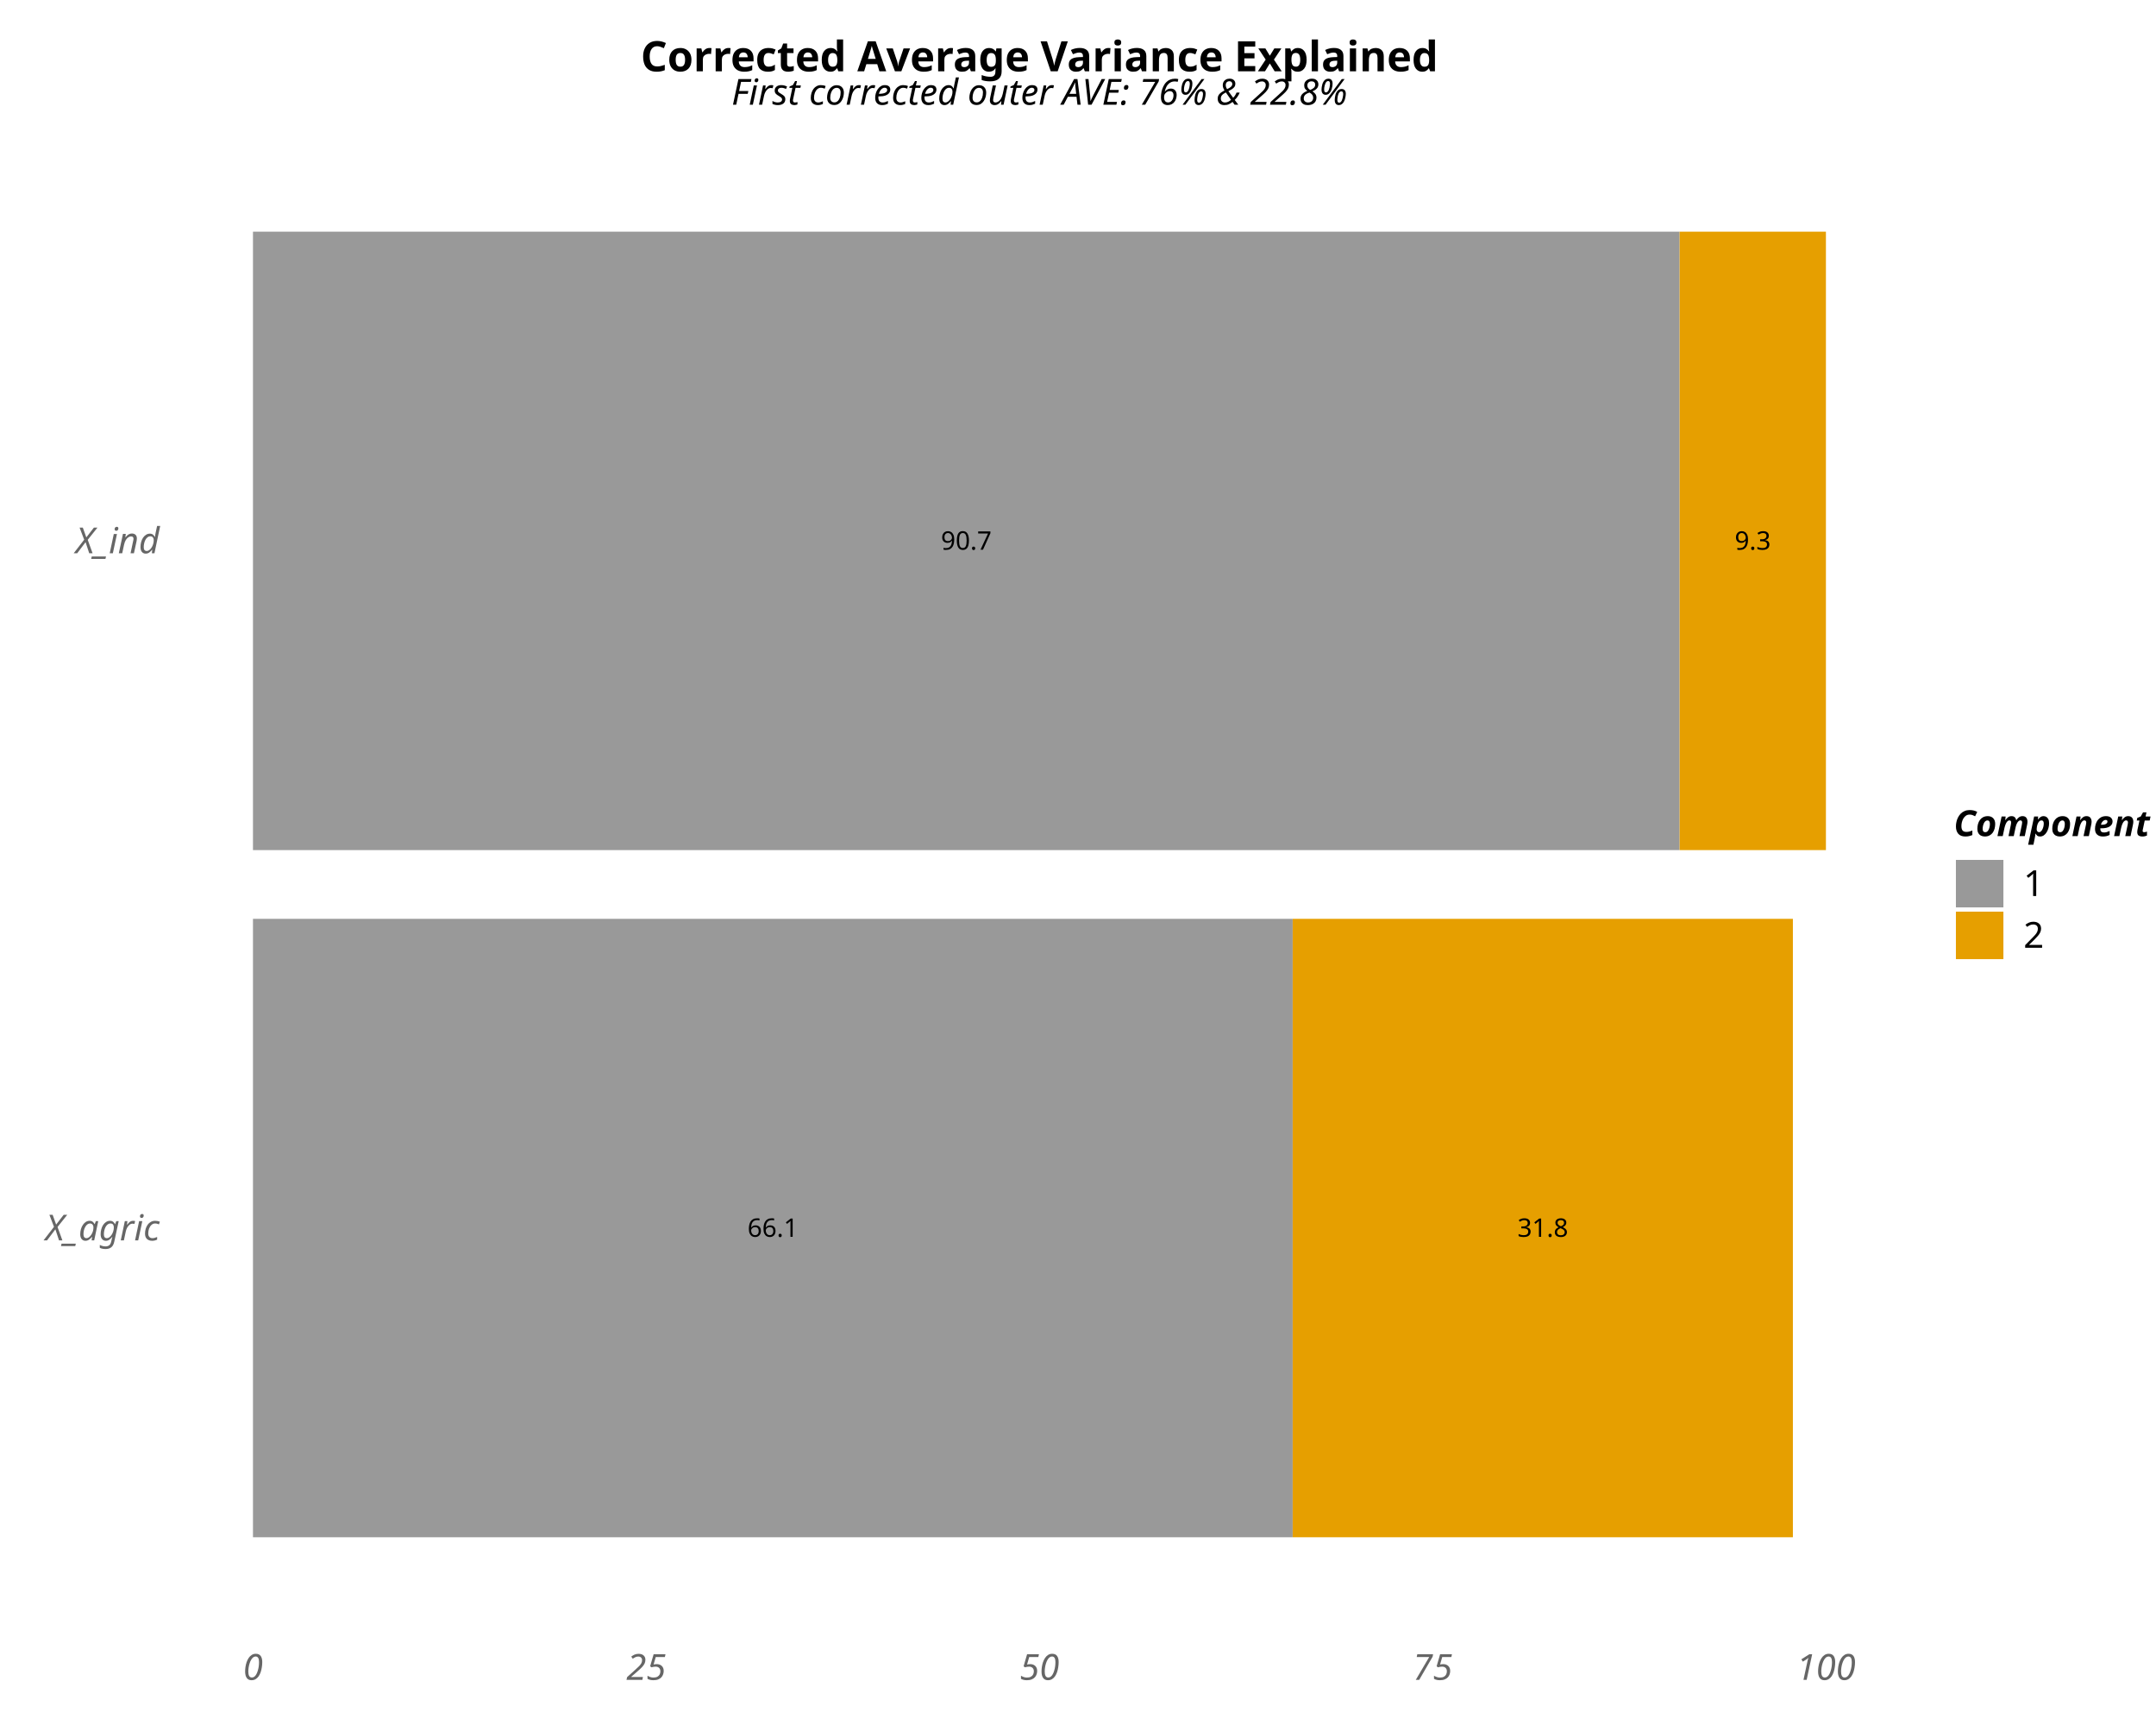
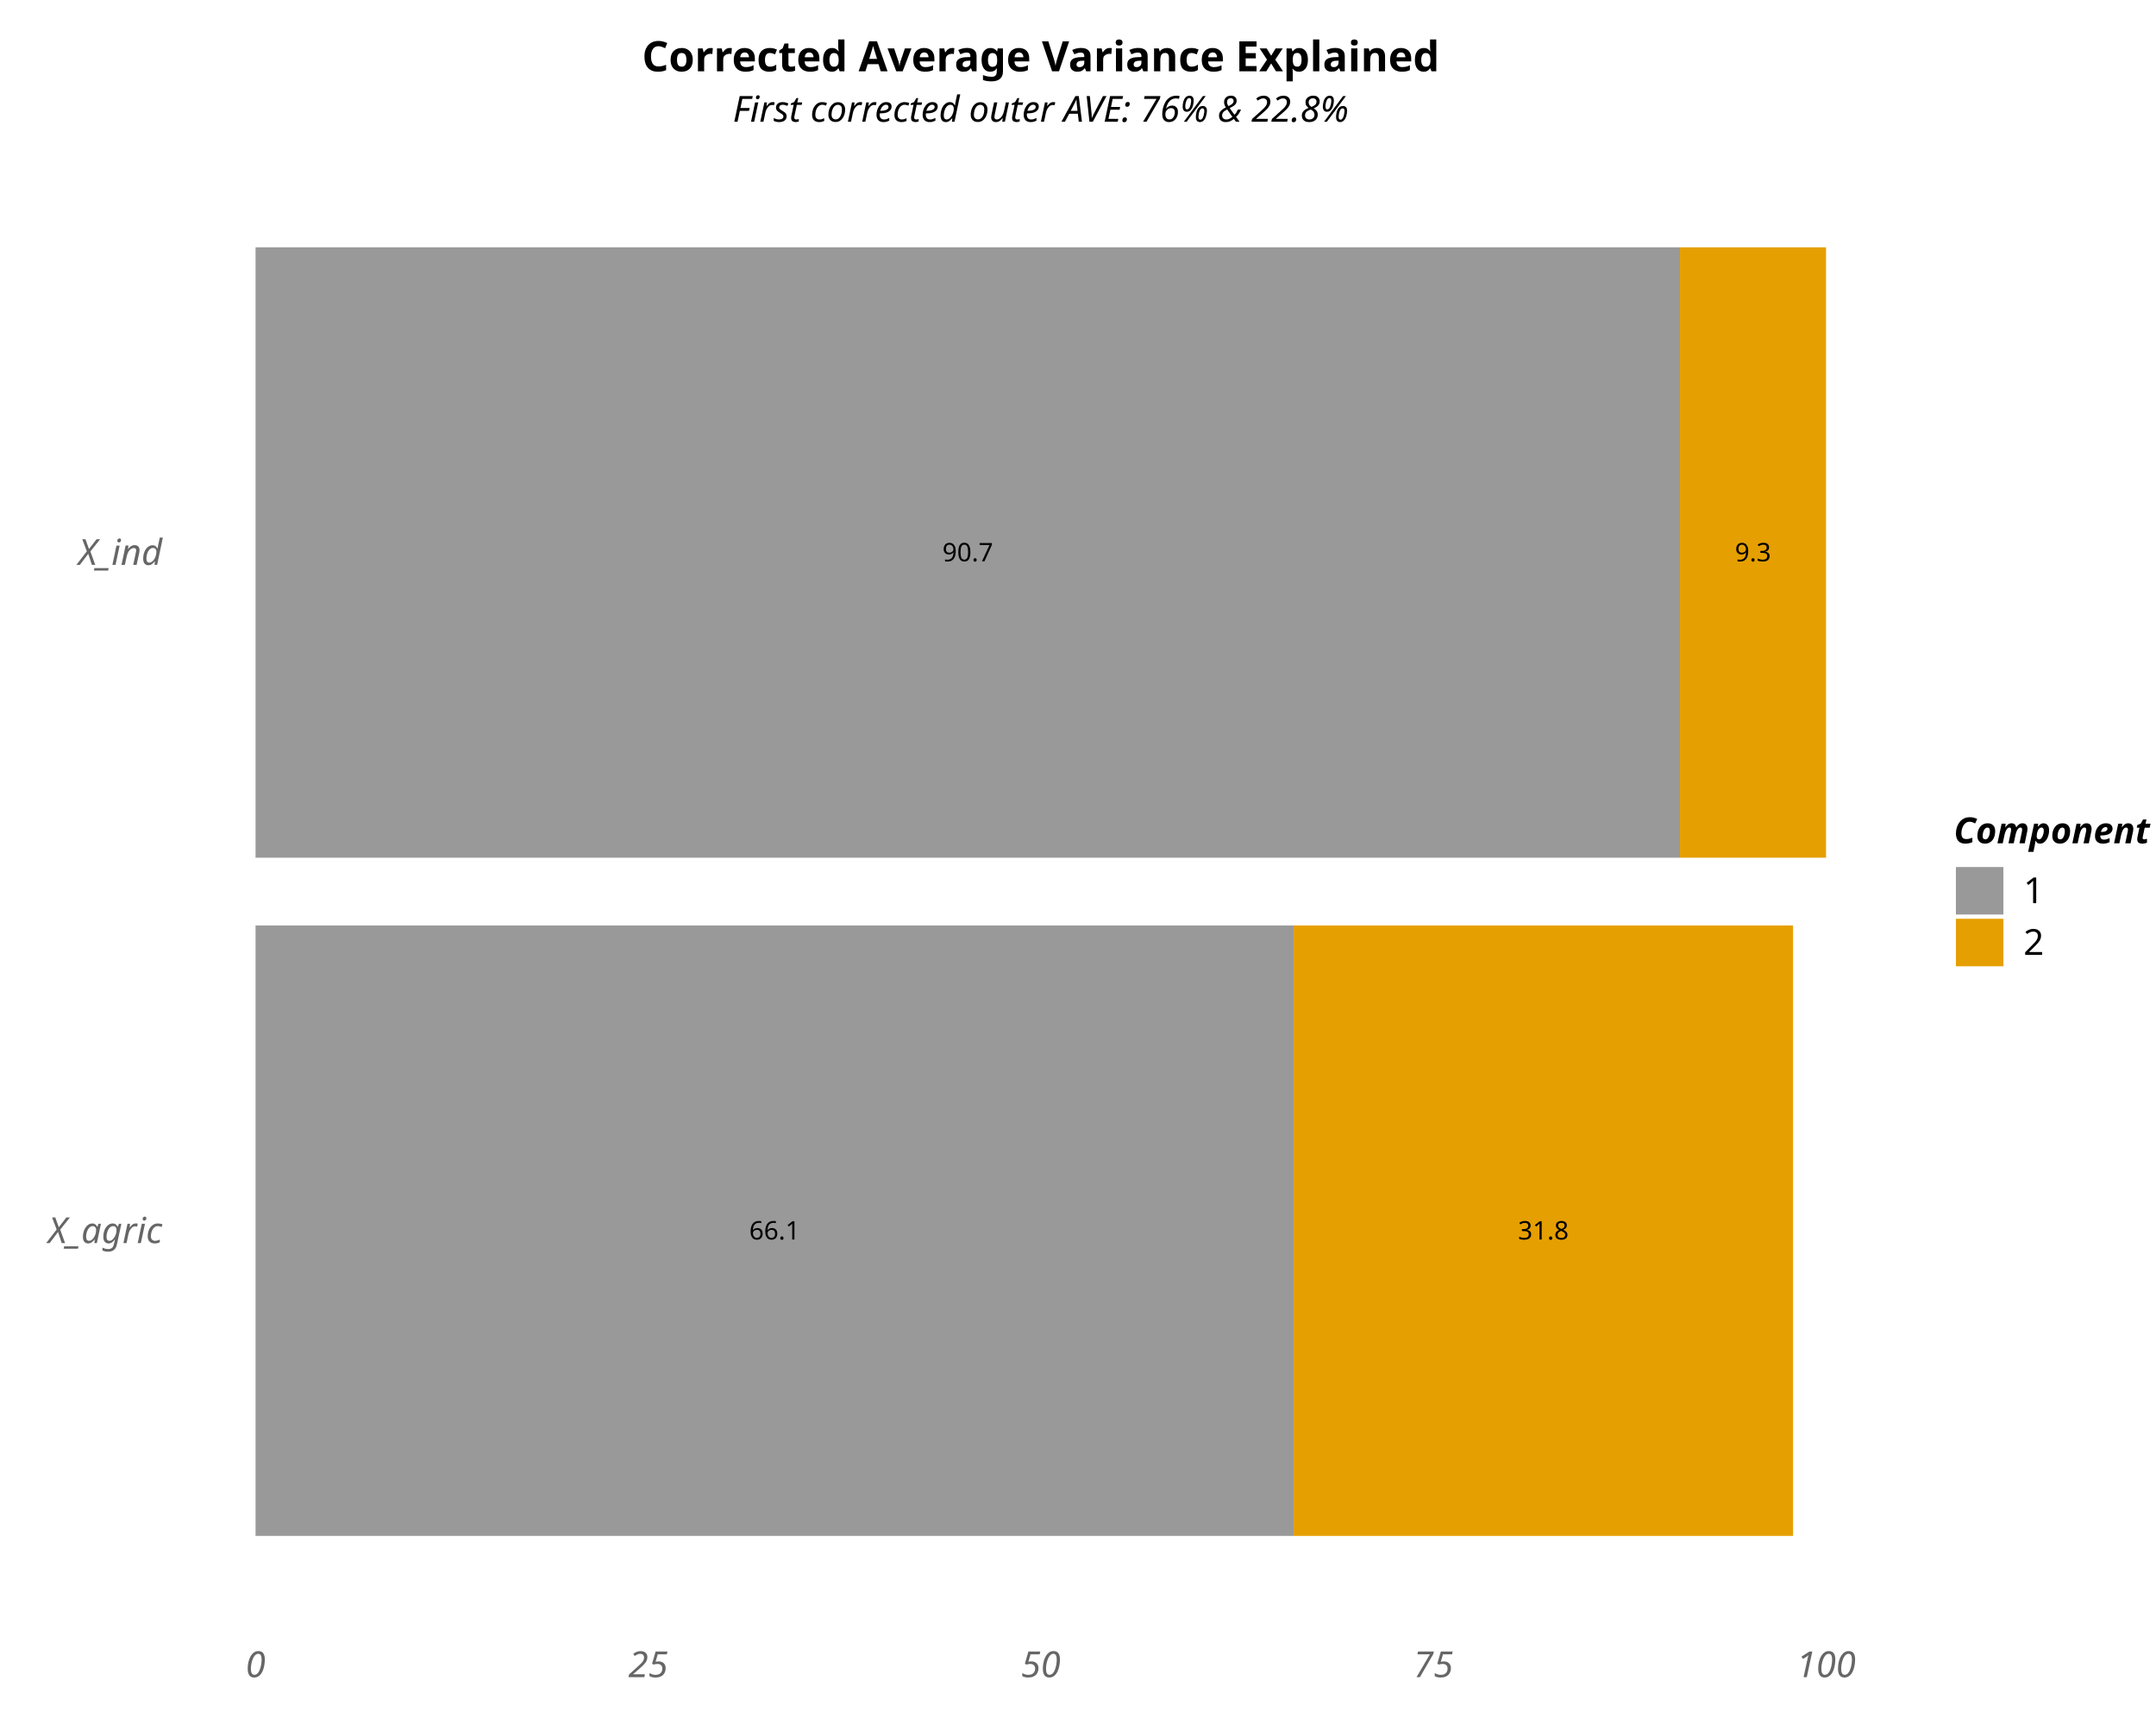
<svg xmlns="http://www.w3.org/2000/svg" class="svglite" data-engine-version="2.0" width="720.00pt" height="576.00pt" viewBox="0 0 720.00 576.00">
  <defs>
    <style type="text/css">
    .svglite line, .svglite polyline, .svglite polygon, .svglite path, .svglite rect, .svglite circle {
      fill: none;
      stroke: #000000;
      stroke-linecap: round;
      stroke-linejoin: round;
      stroke-miterlimit: 10.00;
    }
  </style>
  </defs>
  <rect width="100%" height="100%" style="stroke: none; fill: #FFFFFF;" />
  <defs>
    <clipPath id="cpMC4wMHw3MjAuMDB8MC4wMHw1NzYuMDA=">
      <rect x="0.00" y="0.00" width="720.00" height="576.00" />
    </clipPath>
  </defs>
  <g clip-path="url(#cpMC4wMHw3MjAuMDB8MC4wMHw1NzYuMDA=)">
    <rect x="0.00" y="0.00" width="720.00" height="576.00" style="stroke-width: 1.07; stroke: #FFFFFF; fill: #FFFFFF;" />
  </g>
  <defs>
-     <clipPath id="cpNTguMjJ8NjM2LjAzfDQyLjk0fDU0Ny43Mw==">
-       <rect x="58.22" y="42.94" width="577.81" height="504.78" />
+     <clipPath id="cpNTkuMTJ8NjM2LjAzfDQ4LjYxfDU0Ni44Mw==">
+       <rect x="59.12" y="48.61" width="576.92" height="498.22" />
    </clipPath>
  </defs>
-   <g clip-path="url(#cpNTguMjJ8NjM2LjAzfDQyLjk0fDU0Ny43Mw==)">
-     <rect x="58.22" y="42.94" width="577.81" height="504.78" style="stroke-width: 1.07; stroke: none; fill: #FFFFFF;" />
-     <rect x="84.48" y="306.81" width="347.21" height="206.50" style="stroke-width: 1.07; stroke: none; stroke-linecap: square; stroke-linejoin: miter; fill: #999999;" />
-     <rect x="431.70" y="306.81" width="167.04" height="206.50" style="stroke-width: 1.07; stroke: none; stroke-linecap: square; stroke-linejoin: miter; fill: #E69F00;" />
-     <rect x="84.48" y="77.36" width="476.43" height="206.50" style="stroke-width: 1.07; stroke: none; stroke-linecap: square; stroke-linejoin: miter; fill: #999999;" />
-     <rect x="560.92" y="77.36" width="48.85" height="206.50" style="stroke-width: 1.07; stroke: none; stroke-linecap: square; stroke-linejoin: miter; fill: #E69F00;" />
-     <text x="258.09" y="412.99" text-anchor="middle" style="font-size: 8.54px; font-family: sans;" textLength="16.61px" lengthAdjust="spacingAndGlyphs">66.1</text>
-     <text x="515.22" y="412.99" text-anchor="middle" style="font-size: 8.54px; font-family: sans;" textLength="16.61px" lengthAdjust="spacingAndGlyphs">31.8</text>
-     <text x="322.70" y="183.55" text-anchor="middle" style="font-size: 8.54px; font-family: sans;" textLength="16.61px" lengthAdjust="spacingAndGlyphs">90.7</text>
-     <text x="585.34" y="183.55" text-anchor="middle" style="font-size: 8.54px; font-family: sans;" textLength="11.87px" lengthAdjust="spacingAndGlyphs">9.3</text>
+   <g clip-path="url(#cpNTkuMTJ8NjM2LjAzfDQ4LjYxfDU0Ni44Mw==)">
+     <rect x="59.12" y="48.61" width="576.92" height="498.22" style="stroke-width: 1.07; stroke: none; fill: #FFFFFF;" />
+     <rect x="85.34" y="309.04" width="346.67" height="203.82" style="stroke-width: 1.07; stroke: none; stroke-linecap: square; stroke-linejoin: miter; fill: #999999;" />
+     <rect x="432.01" y="309.04" width="166.78" height="203.82" style="stroke-width: 1.07; stroke: none; stroke-linecap: square; stroke-linejoin: miter; fill: #E69F00;" />
+     <rect x="85.34" y="82.58" width="475.69" height="203.82" style="stroke-width: 1.07; stroke: none; stroke-linecap: square; stroke-linejoin: miter; fill: #999999;" />
+     <rect x="561.03" y="82.58" width="48.78" height="203.82" style="stroke-width: 1.07; stroke: none; stroke-linecap: square; stroke-linejoin: miter; fill: #E69F00;" />
+     <text x="258.68" y="413.89" text-anchor="middle" style="font-size: 8.54px; font-family: sans;" textLength="16.61px" lengthAdjust="spacingAndGlyphs">66.1</text>
+     <text x="515.40" y="413.89" text-anchor="middle" style="font-size: 8.54px; font-family: sans;" textLength="16.61px" lengthAdjust="spacingAndGlyphs">31.8</text>
+     <text x="323.19" y="187.43" text-anchor="middle" style="font-size: 8.54px; font-family: sans;" textLength="16.61px" lengthAdjust="spacingAndGlyphs">90.7</text>
+     <text x="585.42" y="187.43" text-anchor="middle" style="font-size: 8.54px; font-family: sans;" textLength="11.87px" lengthAdjust="spacingAndGlyphs">9.3</text>
  </g>
  <g clip-path="url(#cpMC4wMHw3MjAuMDB8MC4wMHw1NzYuMDA=)">
-     <text x="53.29" y="414.19" text-anchor="end" style="font-size: 12.00px; font-style: italic; fill: #666666; font-family: sans;" textLength="40.69px" lengthAdjust="spacingAndGlyphs">X_agric</text>
-     <text x="53.29" y="184.74" text-anchor="end" style="font-size: 12.00px; font-style: italic; fill: #666666; font-family: sans;" textLength="30.69px" lengthAdjust="spacingAndGlyphs">X_ind</text>
-     <text x="84.48" y="560.92" text-anchor="middle" style="font-size: 12.00px; font-style: italic; fill: #666666; font-family: sans;" textLength="6.67px" lengthAdjust="spacingAndGlyphs">0</text>
-     <text x="215.80" y="560.92" text-anchor="middle" style="font-size: 12.00px; font-style: italic; fill: #666666; font-family: sans;" textLength="13.35px" lengthAdjust="spacingAndGlyphs">25</text>
-     <text x="347.13" y="560.92" text-anchor="middle" style="font-size: 12.00px; font-style: italic; fill: #666666; font-family: sans;" textLength="13.35px" lengthAdjust="spacingAndGlyphs">50</text>
-     <text x="478.45" y="560.92" text-anchor="middle" style="font-size: 12.00px; font-style: italic; fill: #666666; font-family: sans;" textLength="13.35px" lengthAdjust="spacingAndGlyphs">75</text>
-     <text x="609.77" y="560.92" text-anchor="middle" style="font-size: 12.00px; font-style: italic; fill: #666666; font-family: sans;" textLength="20.02px" lengthAdjust="spacingAndGlyphs">100</text>
-     <rect x="646.99" y="264.21" width="73.01" height="62.25" style="stroke-width: 1.07; stroke: none; fill: #FFFFFF;" />
-     <text x="652.47" y="279.19" style="font-size: 12.00px; font-weight: bold; font-style: italic; font-family: sans;" textLength="62.05px" lengthAdjust="spacingAndGlyphs">Component</text>
-     <rect x="653.18" y="287.13" width="15.86" height="15.86" style="stroke-width: 1.07; stroke: none; stroke-linecap: square; stroke-linejoin: miter; fill: #999999;" />
-     <rect x="653.18" y="304.41" width="15.86" height="15.86" style="stroke-width: 1.07; stroke: none; stroke-linecap: square; stroke-linejoin: miter; fill: #E69F00;" />
-     <text x="675.73" y="299.19" style="font-size: 12.00px; font-family: sans;" textLength="6.67px" lengthAdjust="spacingAndGlyphs">1</text>
-     <text x="675.73" y="316.47" style="font-size: 12.00px; font-family: sans;" textLength="6.67px" lengthAdjust="spacingAndGlyphs">2</text>
-     <text x="347.13" y="34.97" text-anchor="middle" style="font-size: 12.00px; font-style: italic; font-family: sans;" textLength="217.45px" lengthAdjust="spacingAndGlyphs">First corrected outer AVE:  76% &amp; 22.8%</text>
-     <text x="347.13" y="23.81" text-anchor="middle" style="font-size: 14.00px; font-weight: bold; font-family: sans;" textLength="242.06px" lengthAdjust="spacingAndGlyphs">Corrected Average Variance Explained</text>
+     <text x="54.18" y="415.08" text-anchor="end" style="font-size: 12.00px; font-style: italic; fill: #666666; font-family: sans;" textLength="40.69px" lengthAdjust="spacingAndGlyphs">X_agric</text>
+     <text x="54.18" y="188.62" text-anchor="end" style="font-size: 12.00px; font-style: italic; fill: #666666; font-family: sans;" textLength="30.69px" lengthAdjust="spacingAndGlyphs">X_ind</text>
+     <text x="85.34" y="560.02" text-anchor="middle" style="font-size: 12.00px; font-style: italic; fill: #666666; font-family: sans;" textLength="6.67px" lengthAdjust="spacingAndGlyphs">0</text>
+     <text x="216.46" y="560.02" text-anchor="middle" style="font-size: 12.00px; font-style: italic; fill: #666666; font-family: sans;" textLength="13.35px" lengthAdjust="spacingAndGlyphs">25</text>
+     <text x="347.57" y="560.02" text-anchor="middle" style="font-size: 12.00px; font-style: italic; fill: #666666; font-family: sans;" textLength="13.35px" lengthAdjust="spacingAndGlyphs">50</text>
+     <text x="478.69" y="560.02" text-anchor="middle" style="font-size: 12.00px; font-style: italic; fill: #666666; font-family: sans;" textLength="13.35px" lengthAdjust="spacingAndGlyphs">75</text>
+     <text x="609.81" y="560.02" text-anchor="middle" style="font-size: 12.00px; font-style: italic; fill: #666666; font-family: sans;" textLength="20.02px" lengthAdjust="spacingAndGlyphs">100</text>
+     <rect x="646.99" y="266.60" width="73.01" height="62.25" style="stroke-width: 1.07; stroke: none; fill: #FFFFFF;" />
+     <text x="652.47" y="281.58" style="font-size: 12.00px; font-weight: bold; font-style: italic; font-family: sans;" textLength="62.05px" lengthAdjust="spacingAndGlyphs">Component</text>
+     <rect x="653.18" y="289.51" width="15.86" height="15.86" style="stroke-width: 1.07; stroke: none; stroke-linecap: square; stroke-linejoin: miter; fill: #999999;" />
+     <rect x="653.18" y="306.79" width="15.86" height="15.86" style="stroke-width: 1.07; stroke: none; stroke-linecap: square; stroke-linejoin: miter; fill: #E69F00;" />
+     <text x="675.73" y="301.57" style="font-size: 12.00px; font-family: sans;" textLength="6.67px" lengthAdjust="spacingAndGlyphs">1</text>
+     <text x="675.73" y="318.85" style="font-size: 12.00px; font-family: sans;" textLength="6.67px" lengthAdjust="spacingAndGlyphs">2</text>
+     <text x="347.57" y="40.64" text-anchor="middle" style="font-size: 12.00px; font-style: italic; font-family: sans;" textLength="217.45px" lengthAdjust="spacingAndGlyphs">First corrected outer AVE:  76% &amp; 22.8%</text>
+     <text x="347.57" y="23.81" text-anchor="middle" style="font-size: 14.00px; font-weight: bold; font-family: sans;" textLength="242.06px" lengthAdjust="spacingAndGlyphs">Corrected Average Variance Explained</text>
  </g>
</svg>
